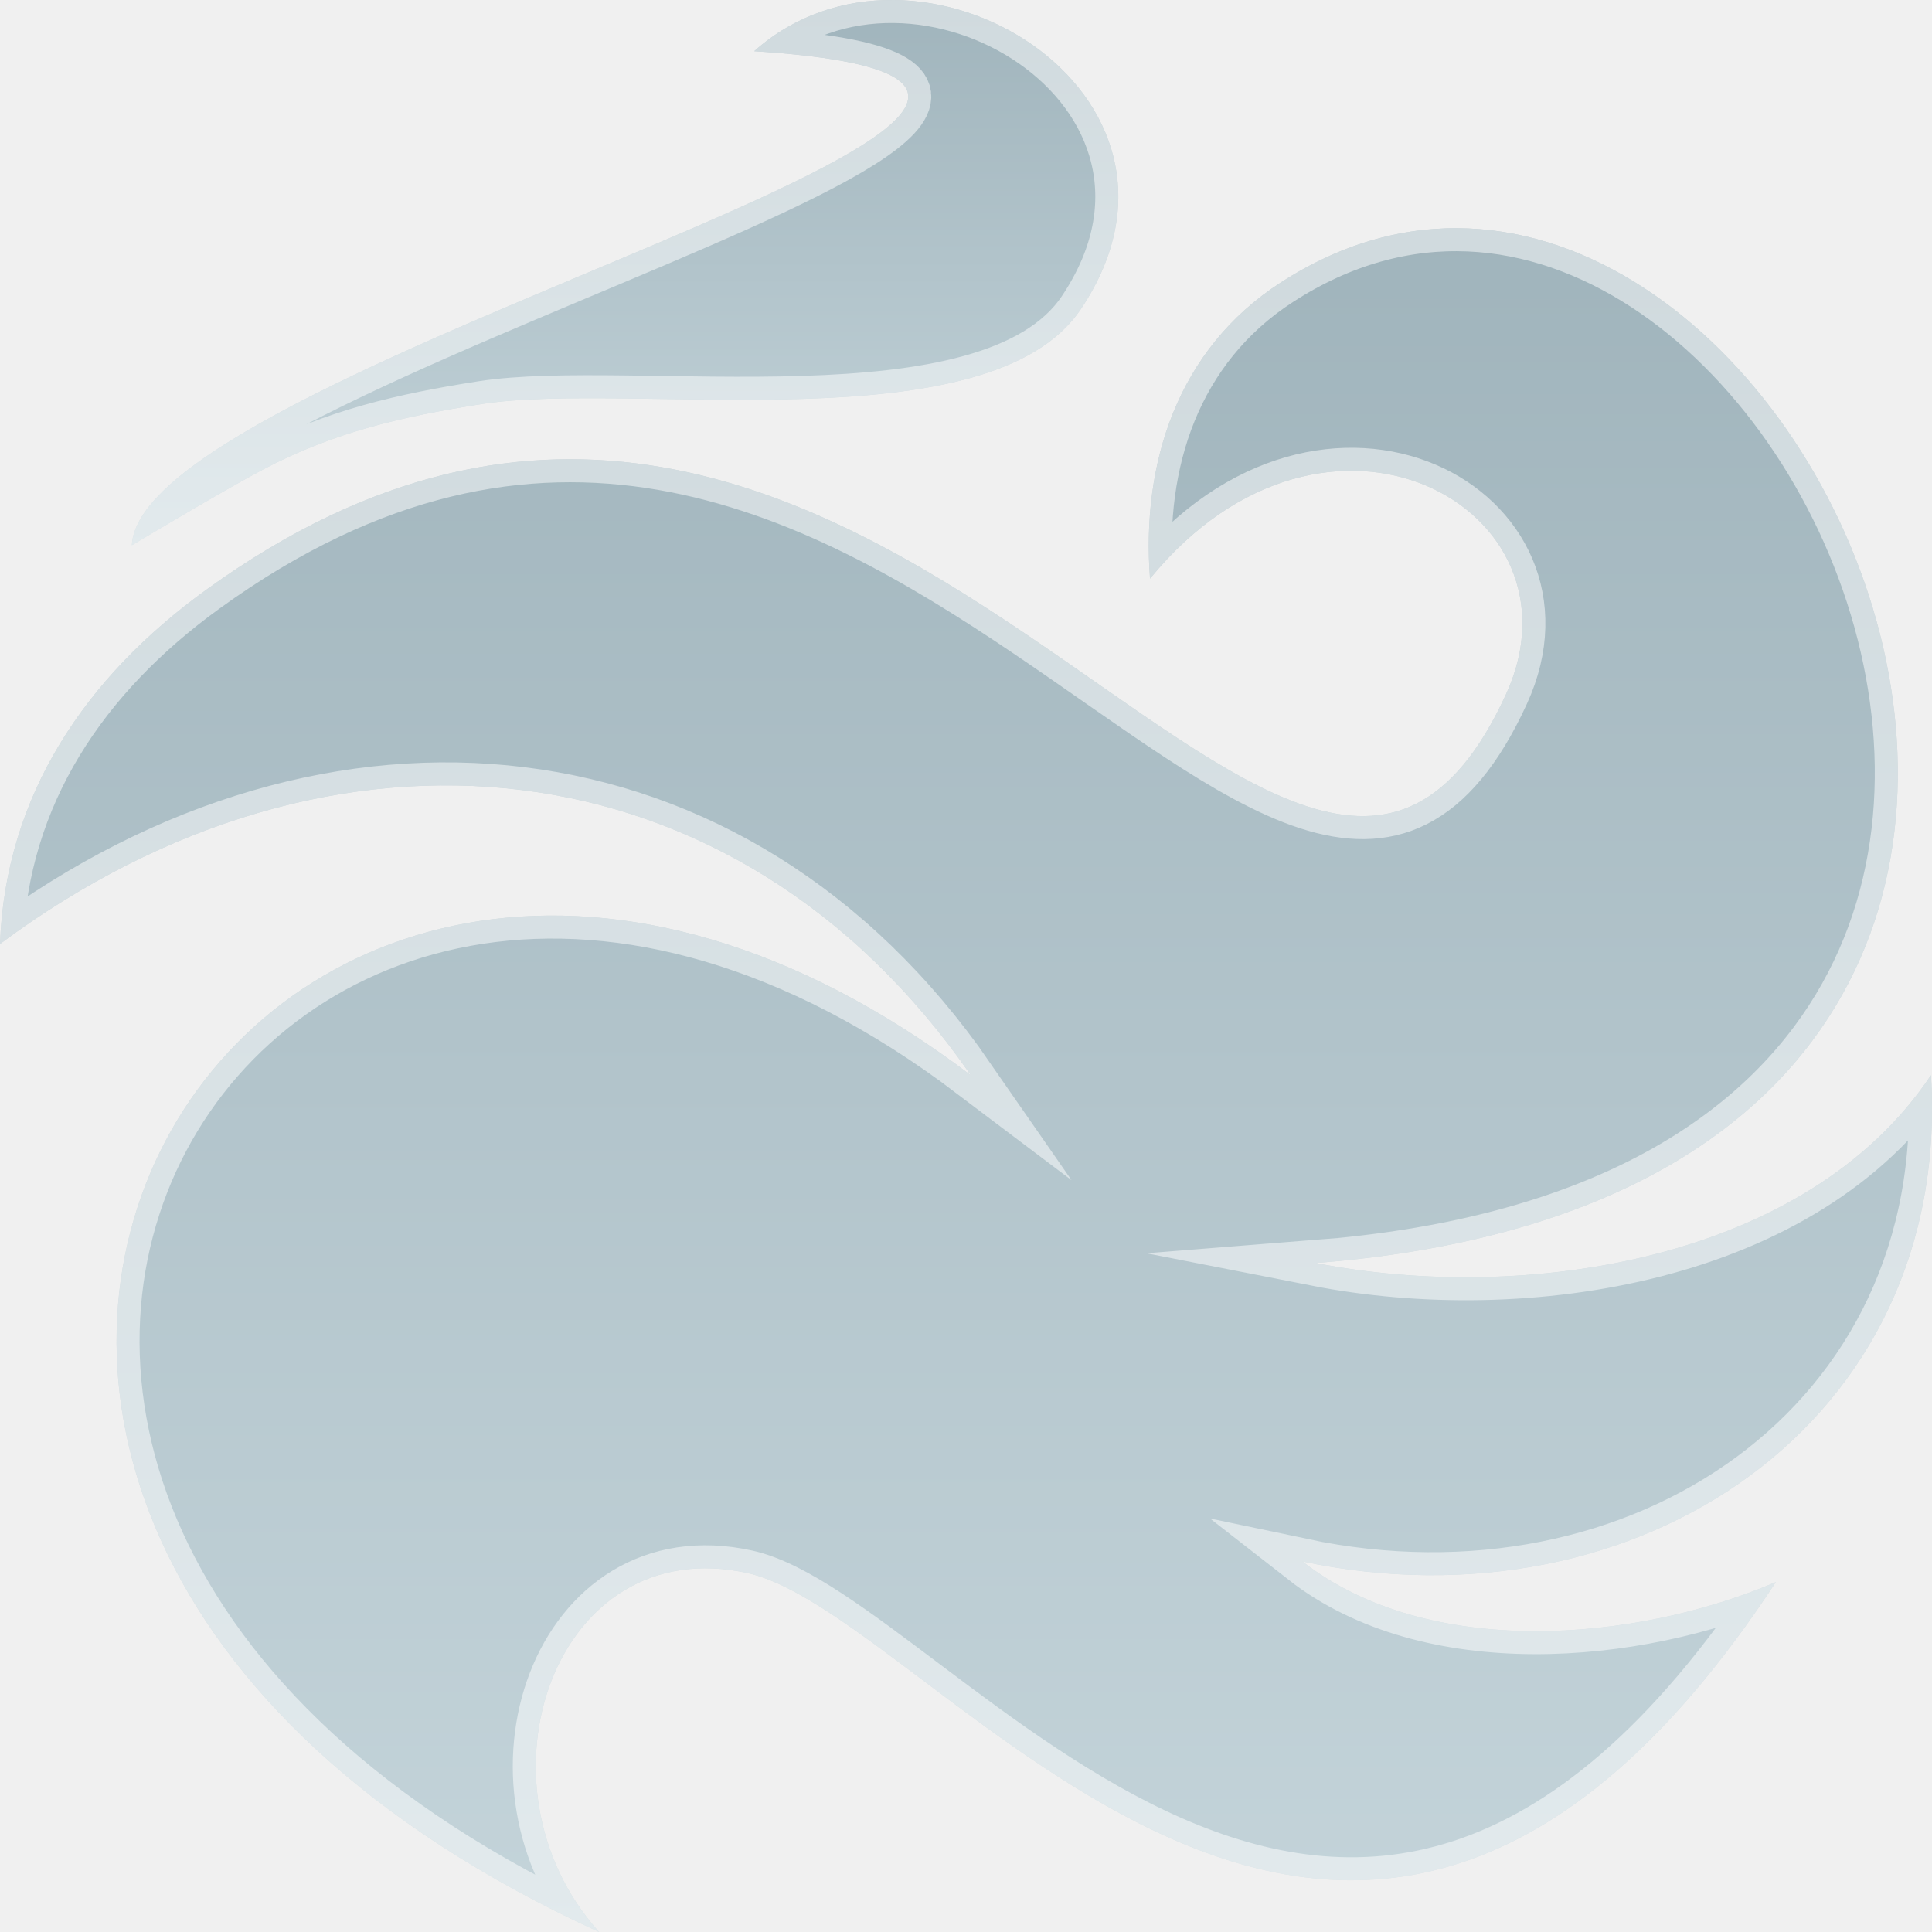
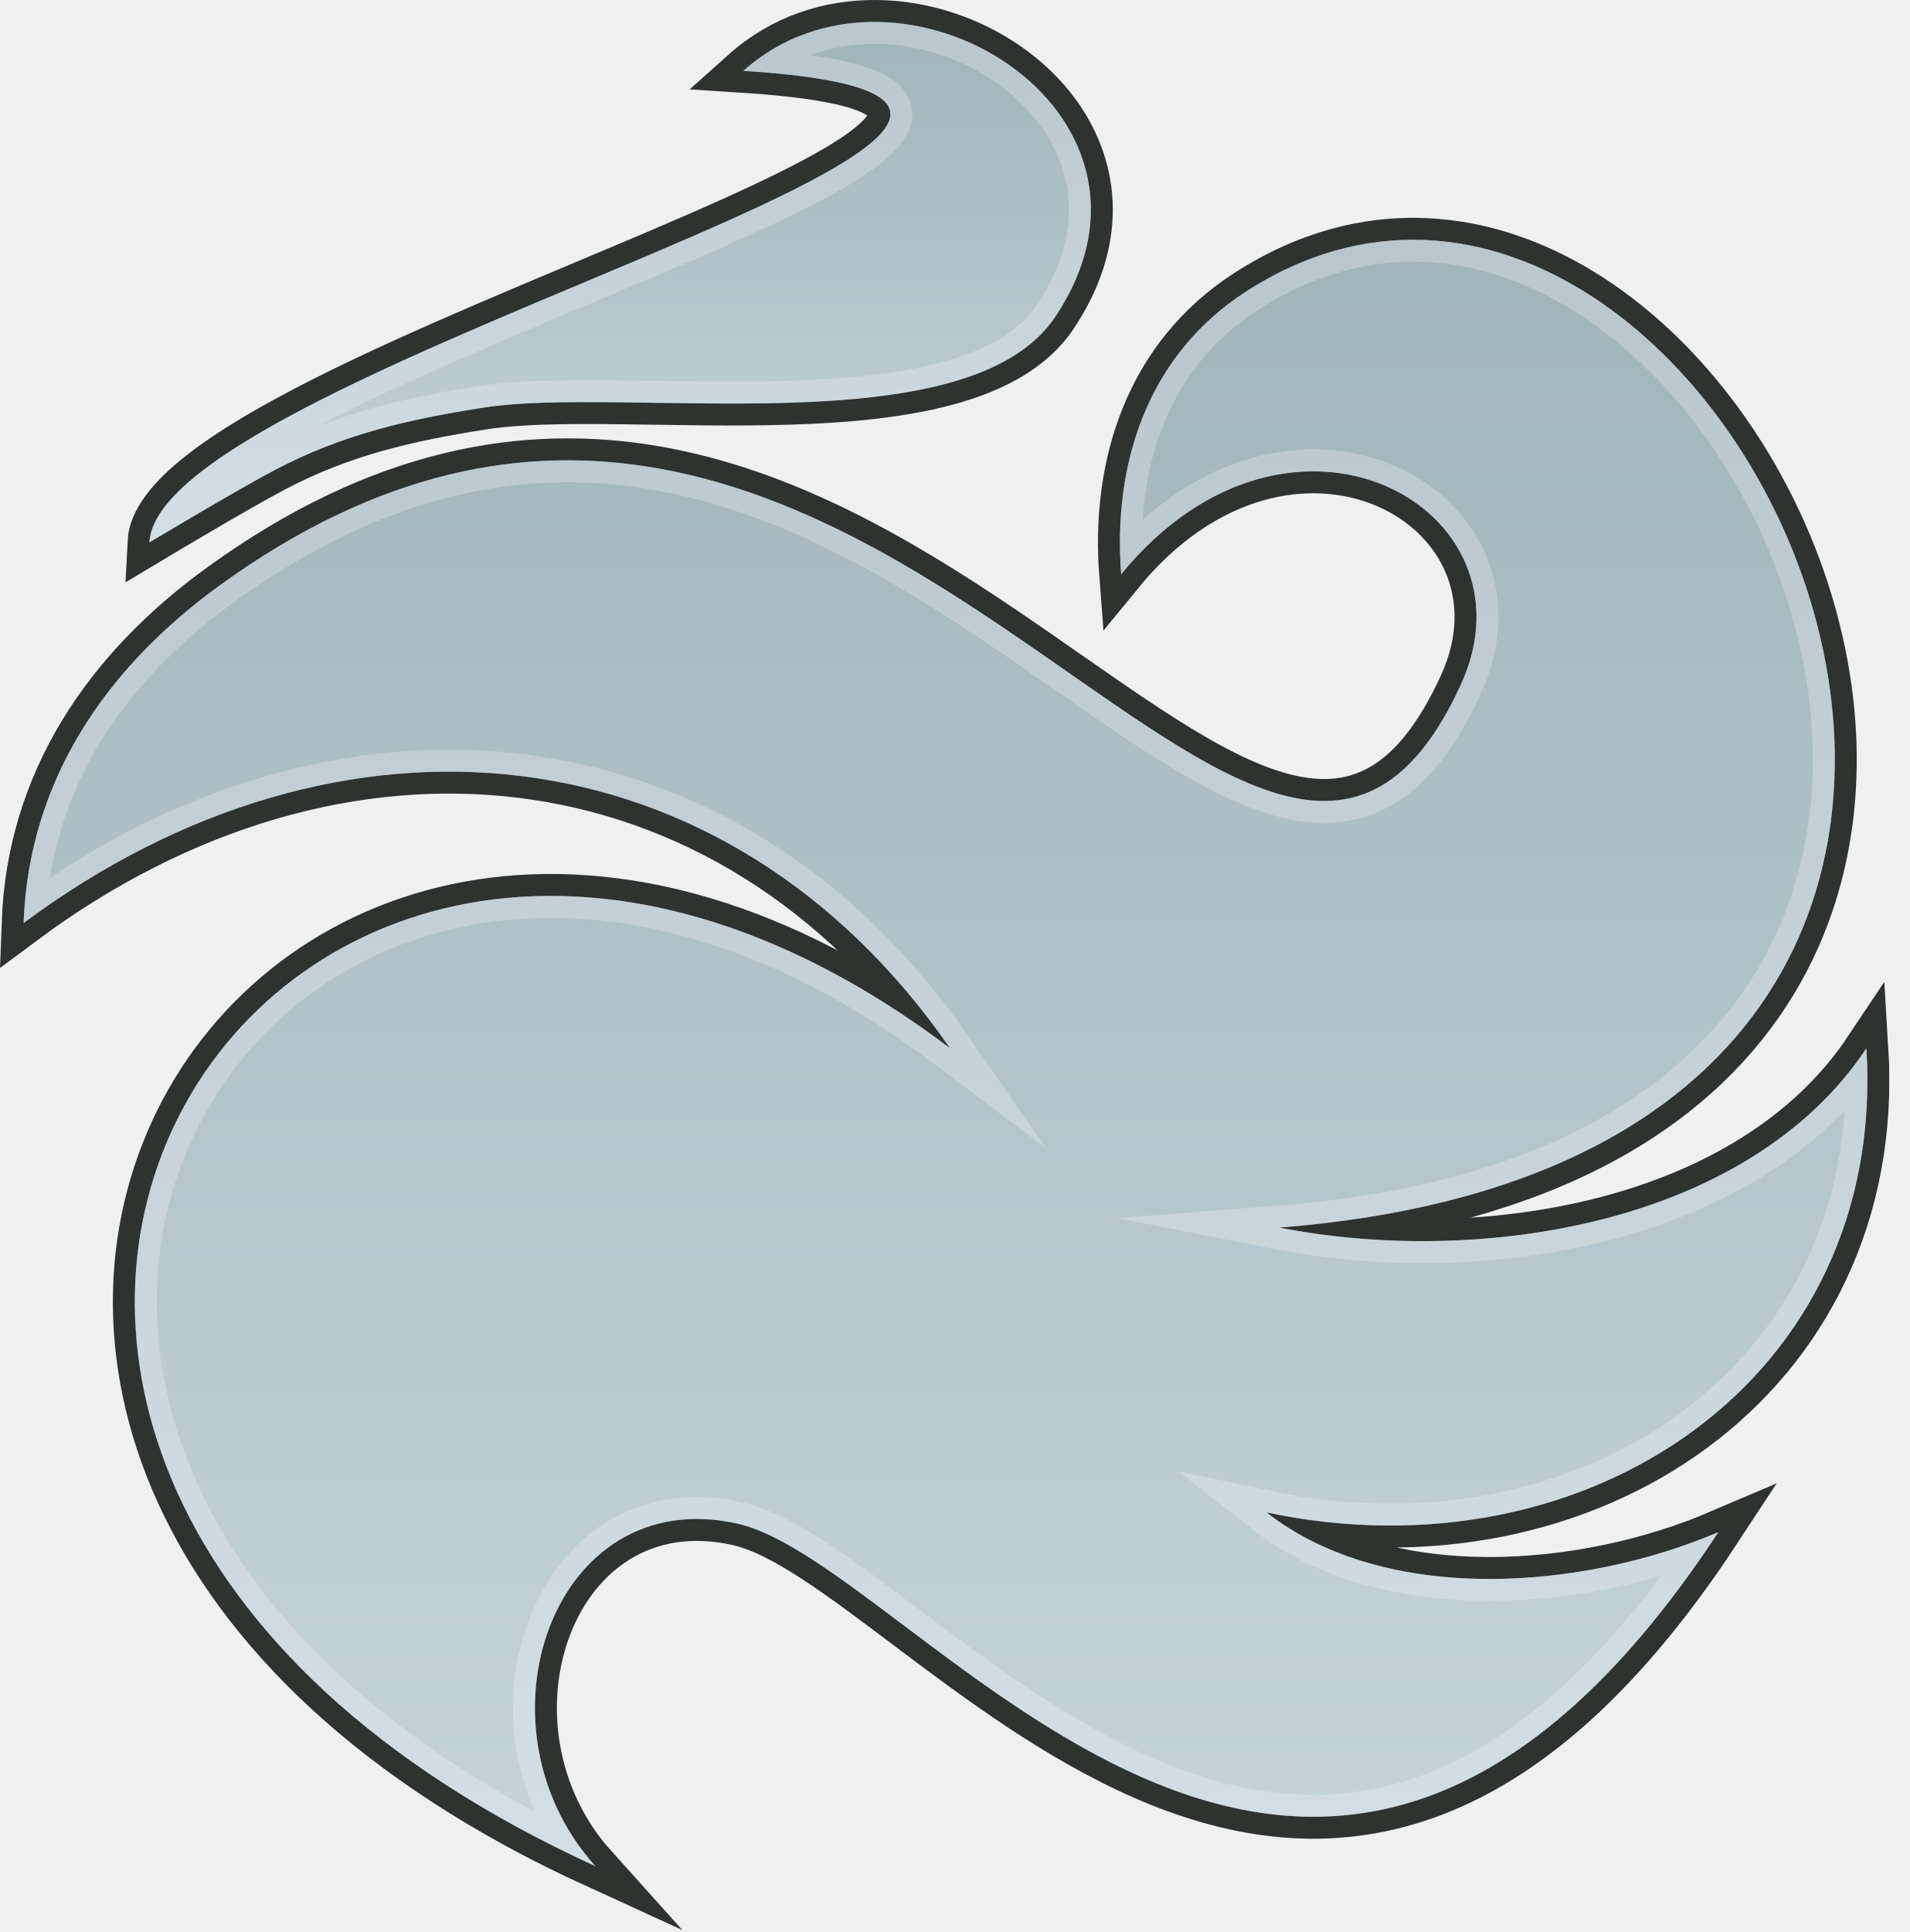
- <svg xmlns="http://www.w3.org/2000/svg" xmlns:xlink="http://www.w3.org/1999/xlink" width="84" height="84" viewBox="0 0 84 84" fill="none">
-   <use xlink:href="#stroke0_2493_11" fill="url(#paint0_linear_2493_11)" />
-   <mask id="stroke1_2493_11" fill="white">
-     <use xlink:href="#stroke0_2493_11" />
+ <svg xmlns="http://www.w3.org/2000/svg" xmlns:xlink="http://www.w3.org/1999/xlink" width="87" height="88" viewBox="0 0 87 88" fill="none">
+   <use xlink:href="#stroke0_2496_72" fill="url(#paint0_linear_2496_72)" />
+   <mask id="stroke1_2496_72" maskUnits="userSpaceOnUse" x="-0.925" y="8.921" width="87" height="79" fill="black">
+     <rect fill="white" x="-0.925" y="8.921" width="87" height="79" />
+     <use xlink:href="#stroke0_2496_72" />
  </mask>
-   <path d="M26.047 84C20.286 77.599 24.109 66.523 32.512 68.397C40.828 70.252 58.512 97.247 77.211 68.786C71.095 71.401 62.096 72.159 56.629 67.891C71.238 70.973 84.888 61.832 83.955 46.748C78.554 54.848 66.245 56.686 57.211 54.915C102.5 51.363 77.434 -1.785 55.679 12.287C51.189 15.192 49.616 20.148 50.001 25.158C57.711 15.73 69.163 22.137 65.481 30.179C56.198 50.455 38.1 4.566 8.96 25.647C3.706 29.448 0.233 34.594 0 41.043C14.41 30.316 32.002 32.018 42.209 46.748C11.147 23.269 -14.68 65.374 26.047 84Z" stroke-width="2" stroke-miterlimit="10" stroke="white" stroke-opacity="0.5" style="mix-blend-mode:overlay" mask="url(#stroke1_2493_11)" />
-   <use xlink:href="#stroke2_2493_11" fill="url(#paint1_linear_2493_11)" />
-   <mask id="stroke3_2493_11" fill="white">
-     <use xlink:href="#stroke2_2493_11" />
+   <path d="M27.122 85C21.361 78.599 25.184 67.523 33.586 69.397C41.903 71.252 59.586 98.247 78.285 69.786C72.169 72.401 63.171 73.159 57.703 68.891C72.312 71.973 85.963 62.832 85.029 47.748C79.629 55.848 67.32 57.686 58.285 55.915C103.575 52.363 78.509 -0.785 56.754 13.287C52.263 16.192 50.691 21.148 51.076 26.158C58.785 16.73 70.238 23.137 66.555 31.179C57.272 51.455 39.175 5.566 10.034 26.647C4.78 30.448 1.307 35.594 1.075 42.043C15.485 31.316 33.076 33.018 43.284 47.748C12.221 24.269 -13.606 66.374 27.122 85Z" stroke-width="2" stroke-miterlimit="10" stroke="#2E3330" mask="url(#stroke1_2496_72)" />
+   <use xlink:href="#stroke2_2496_72" fill="url(#paint1_linear_2496_72)" />
+   <mask id="stroke3_2496_72" maskUnits="userSpaceOnUse" x="4.806" y="-1" width="46" height="28" fill="black">
+     <rect fill="white" x="4.806" y="-1" width="46" height="28" />
+     <use xlink:href="#stroke2_2496_72" />
  </mask>
-   <path d="M32.791 2.226C39.847 -4.078 53.269 4.066 46.997 13.434C43.021 19.372 27.462 16.543 20.939 17.568C17.481 18.11 14.541 18.783 11.462 20.399C9.766 21.289 5.731 23.707 5.731 23.707C6.124 15.674 57.453 3.807 32.791 2.226Z" stroke-width="2" stroke-miterlimit="10" stroke="white" stroke-opacity="0.5" style="mix-blend-mode:overlay" mask="url(#stroke3_2493_11)" />
+   <path d="M33.865 3.226C40.922 -3.078 54.343 5.066 48.071 14.434C44.095 20.372 28.537 17.543 22.014 18.568C18.556 19.11 15.615 19.783 12.537 21.399C10.84 22.289 6.806 24.707 6.806 24.707C7.199 16.674 58.528 4.807 33.865 3.226Z" stroke-width="2" stroke-miterlimit="10" stroke="#2E3330" mask="url(#stroke3_2496_72)" />
+   <mask id="stroke4_2496_72" fill="white">
+     <path d="M27.122 85C21.361 78.599 25.184 67.523 33.586 69.397C41.903 71.252 59.586 98.247 78.285 69.786C72.169 72.401 63.171 73.159 57.703 68.891C72.312 71.973 85.963 62.832 85.029 47.748C79.629 55.848 67.32 57.686 58.285 55.915C103.575 52.363 78.509 -0.785 56.754 13.287C52.263 16.192 50.691 21.148 51.076 26.158C58.785 16.73 70.238 23.137 66.555 31.179C57.272 51.455 39.175 5.566 10.034 26.647C4.78 30.448 1.307 35.594 1.075 42.043C15.485 31.316 33.076 33.018 43.284 47.748C12.221 24.269 -13.606 66.374 27.122 85Z" />
+   </mask>
+   <path d="M27.122 85C21.361 78.599 25.184 67.523 33.586 69.397C41.903 71.252 59.586 98.247 78.285 69.786C72.169 72.401 63.171 73.159 57.703 68.891C72.312 71.973 85.963 62.832 85.029 47.748C79.629 55.848 67.32 57.686 58.285 55.915C103.575 52.363 78.509 -0.785 56.754 13.287C52.263 16.192 50.691 21.148 51.076 26.158C58.785 16.73 70.238 23.137 66.555 31.179C57.272 51.455 39.175 5.566 10.034 26.647C4.78 30.448 1.307 35.594 1.075 42.043C15.485 31.316 33.076 33.018 43.284 47.748C12.221 24.269 -13.606 66.374 27.122 85Z" stroke-width="2" stroke-miterlimit="10" stroke="white" stroke-opacity="0.25" mask="url(#stroke4_2496_72)" />
+   <mask id="stroke5_2496_72" fill="white">
+     <path d="M33.865 3.226C40.922 -3.078 54.343 5.066 48.071 14.434C44.095 20.372 28.537 17.543 22.014 18.568C18.556 19.11 15.615 19.783 12.537 21.399C10.84 22.289 6.806 24.707 6.806 24.707C7.199 16.674 58.528 4.807 33.865 3.226Z" />
+   </mask>
+   <path d="M33.865 3.226C40.922 -3.078 54.343 5.066 48.071 14.434C44.095 20.372 28.537 17.543 22.014 18.568C18.556 19.11 15.615 19.783 12.537 21.399C10.84 22.289 6.806 24.707 6.806 24.707C7.199 16.674 58.528 4.807 33.865 3.226Z" stroke-width="2" stroke-miterlimit="10" stroke="white" stroke-opacity="0.25" mask="url(#stroke5_2496_72)" />
  <defs>
-     <linearGradient id="paint0_linear_2493_11" x1="42" y1="9.921" x2="42" y2="84" gradientUnits="userSpaceOnUse">
+     <linearGradient id="paint0_linear_2496_72" x1="43.075" y1="10.921" x2="43.075" y2="85" gradientUnits="userSpaceOnUse">
      <stop stop-color="#A0B4BC" />
      <stop offset="1" stop-color="#C4D4DA" />
    </linearGradient>
-     <linearGradient id="paint1_linear_2493_11" x1="27.176" y1="0" x2="27.176" y2="23.707" gradientUnits="userSpaceOnUse">
+     <linearGradient id="paint1_linear_2496_72" x1="28.251" y1="1" x2="28.251" y2="24.707" gradientUnits="userSpaceOnUse">
      <stop stop-color="#A0B4BC" />
      <stop offset="1" stop-color="#C4D4DA" />
    </linearGradient>
-     <path id="stroke0_2493_11" d="M26.047 84C20.286 77.599 24.109 66.523 32.512 68.397C40.828 70.252 58.512 97.247 77.211 68.786C71.095 71.401 62.096 72.159 56.629 67.891C71.238 70.973 84.888 61.832 83.955 46.748C78.554 54.848 66.245 56.686 57.211 54.915C102.5 51.363 77.434 -1.785 55.679 12.287C51.189 15.192 49.616 20.148 50.001 25.158C57.711 15.73 69.163 22.137 65.481 30.179C56.198 50.455 38.1 4.566 8.96 25.647C3.706 29.448 0.233 34.594 0 41.043C14.41 30.316 32.002 32.018 42.209 46.748C11.147 23.269 -14.68 65.374 26.047 84Z" />
-     <path id="stroke2_2493_11" d="M32.791 2.226C39.847 -4.078 53.269 4.066 46.997 13.434C43.021 19.372 27.462 16.543 20.939 17.568C17.481 18.11 14.541 18.783 11.462 20.399C9.766 21.289 5.731 23.707 5.731 23.707C6.124 15.674 57.453 3.807 32.791 2.226Z" />
+     <path id="stroke0_2496_72" d="M27.122 85C21.361 78.599 25.184 67.523 33.586 69.397C41.903 71.252 59.586 98.247 78.285 69.786C72.169 72.401 63.171 73.159 57.703 68.891C72.312 71.973 85.963 62.832 85.029 47.748C79.629 55.848 67.32 57.686 58.285 55.915C103.575 52.363 78.509 -0.785 56.754 13.287C52.263 16.192 50.691 21.148 51.076 26.158C58.785 16.73 70.238 23.137 66.555 31.179C57.272 51.455 39.175 5.566 10.034 26.647C4.78 30.448 1.307 35.594 1.075 42.043C15.485 31.316 33.076 33.018 43.284 47.748C12.221 24.269 -13.606 66.374 27.122 85Z" />
+     <path id="stroke2_2496_72" d="M33.865 3.226C40.922 -3.078 54.343 5.066 48.071 14.434C44.095 20.372 28.537 17.543 22.014 18.568C18.556 19.11 15.615 19.783 12.537 21.399C10.84 22.289 6.806 24.707 6.806 24.707C7.199 16.674 58.528 4.807 33.865 3.226Z" />
  </defs>
</svg>
